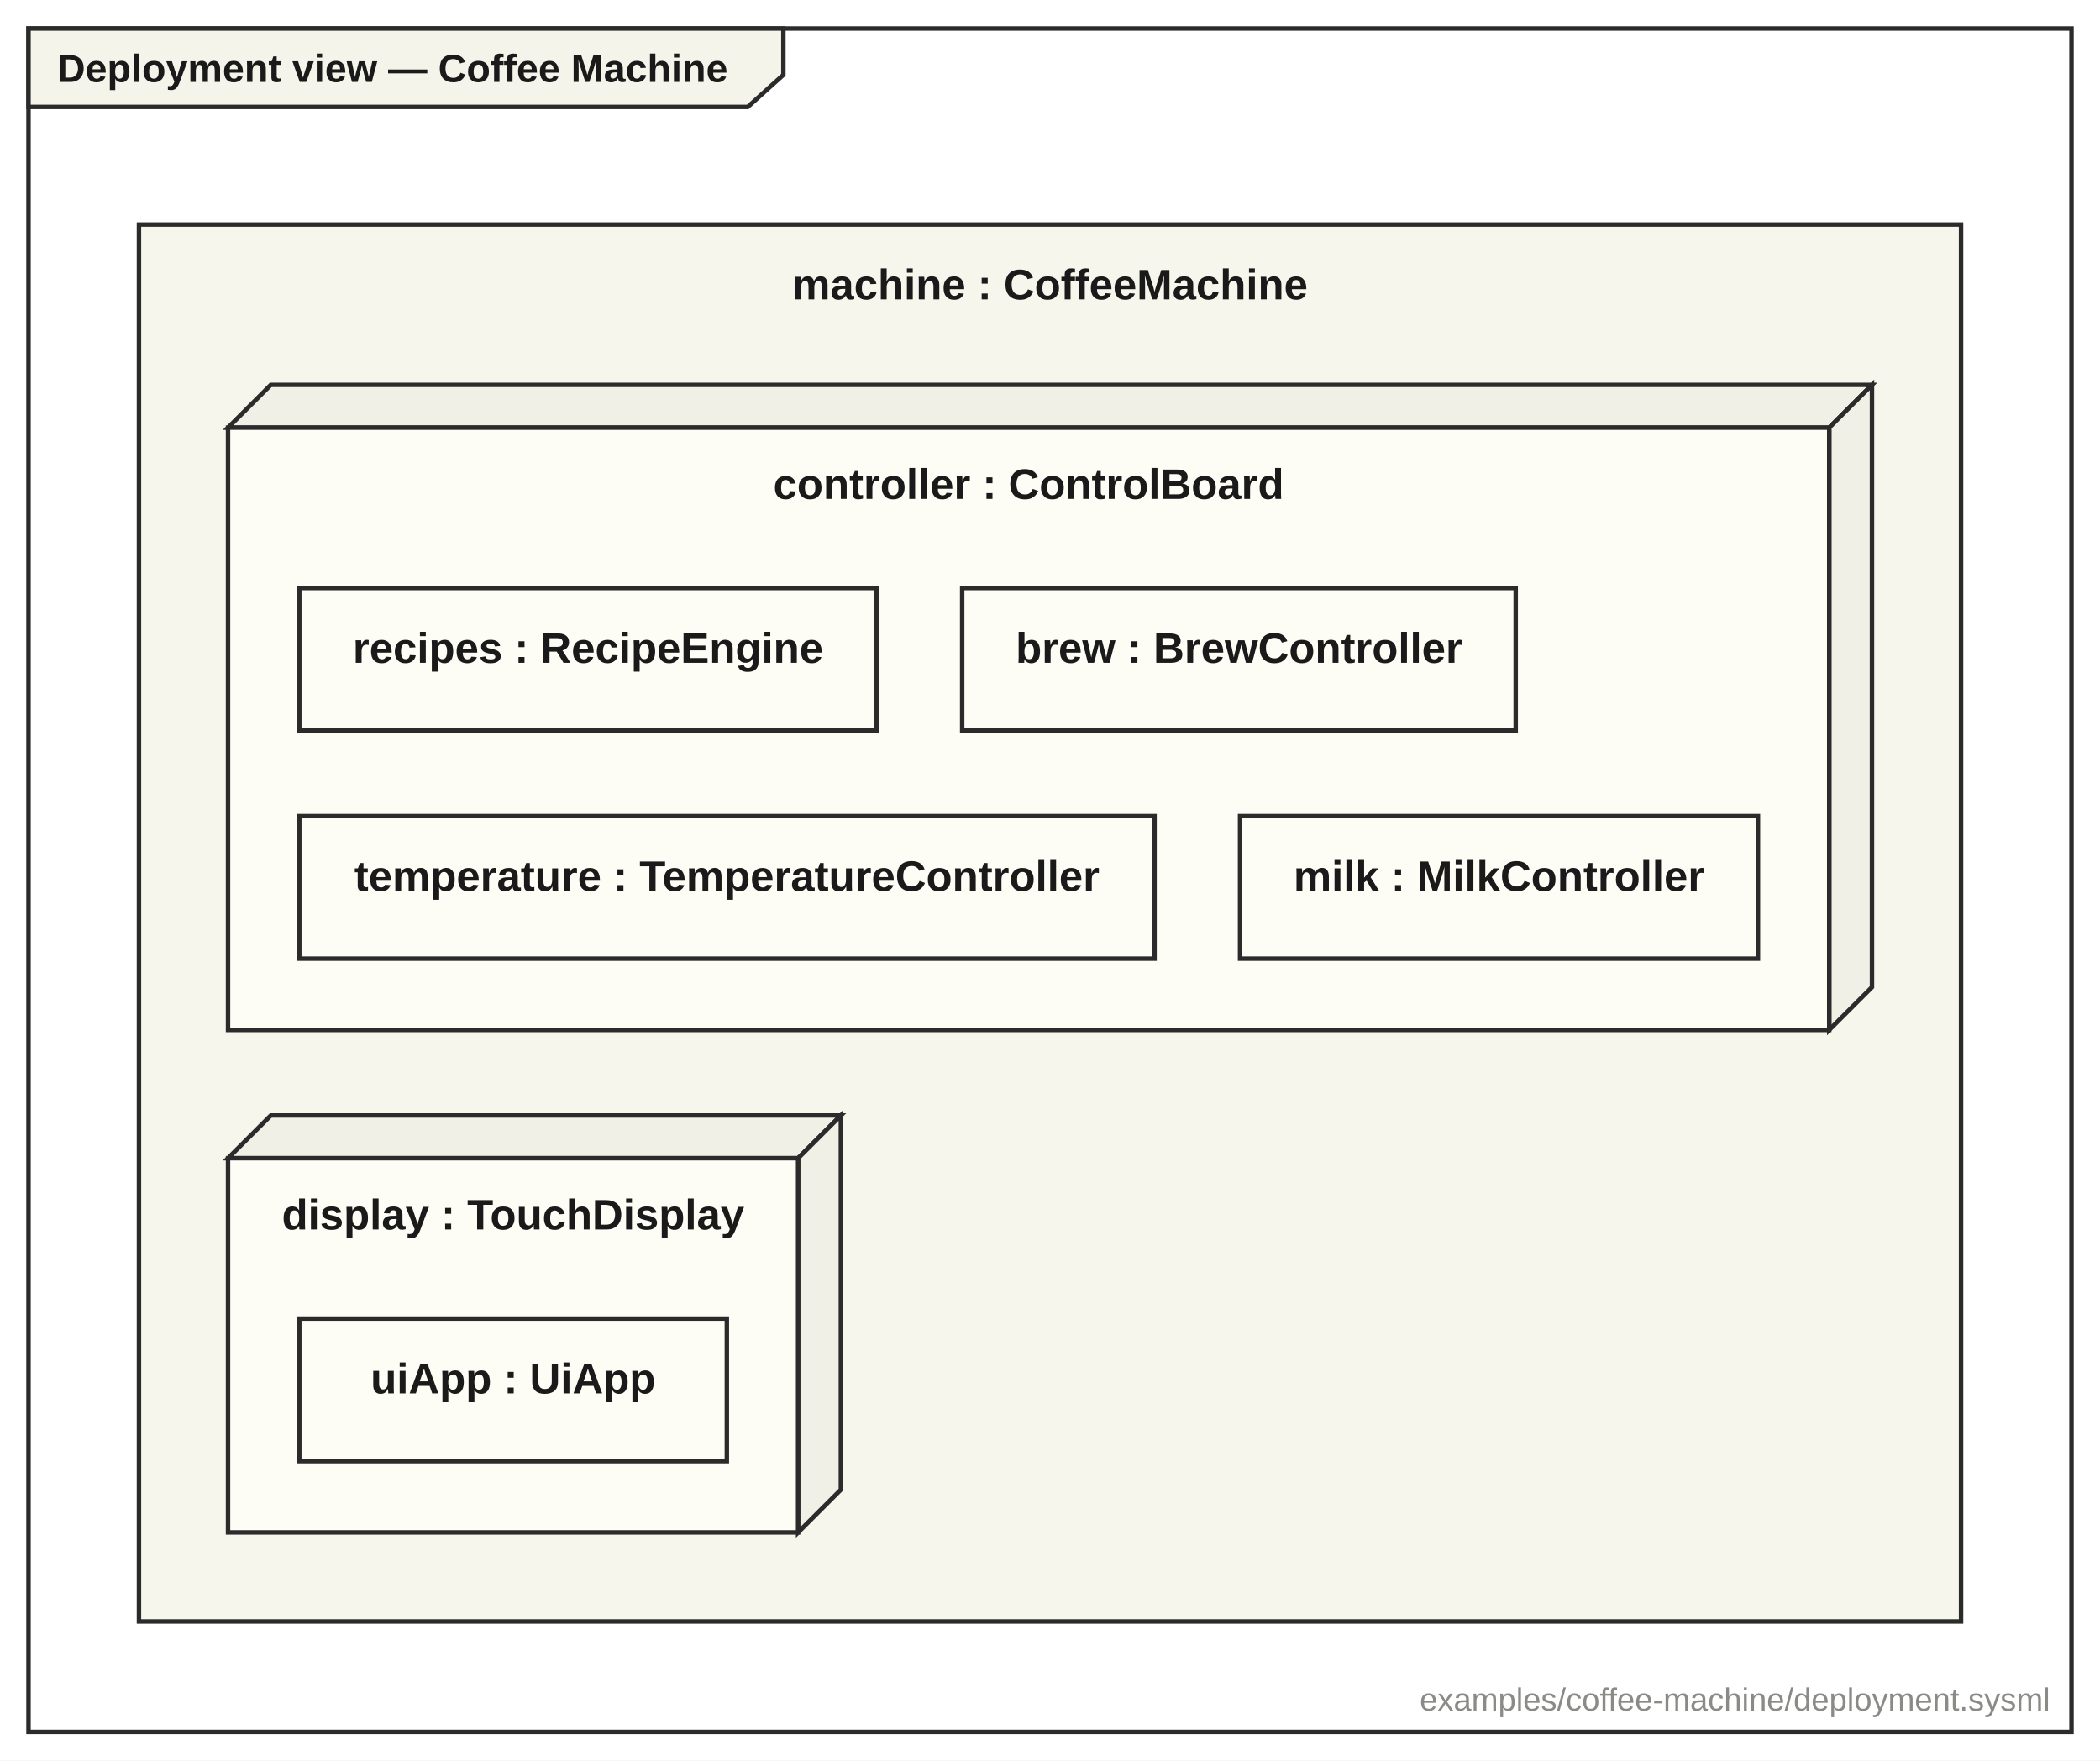
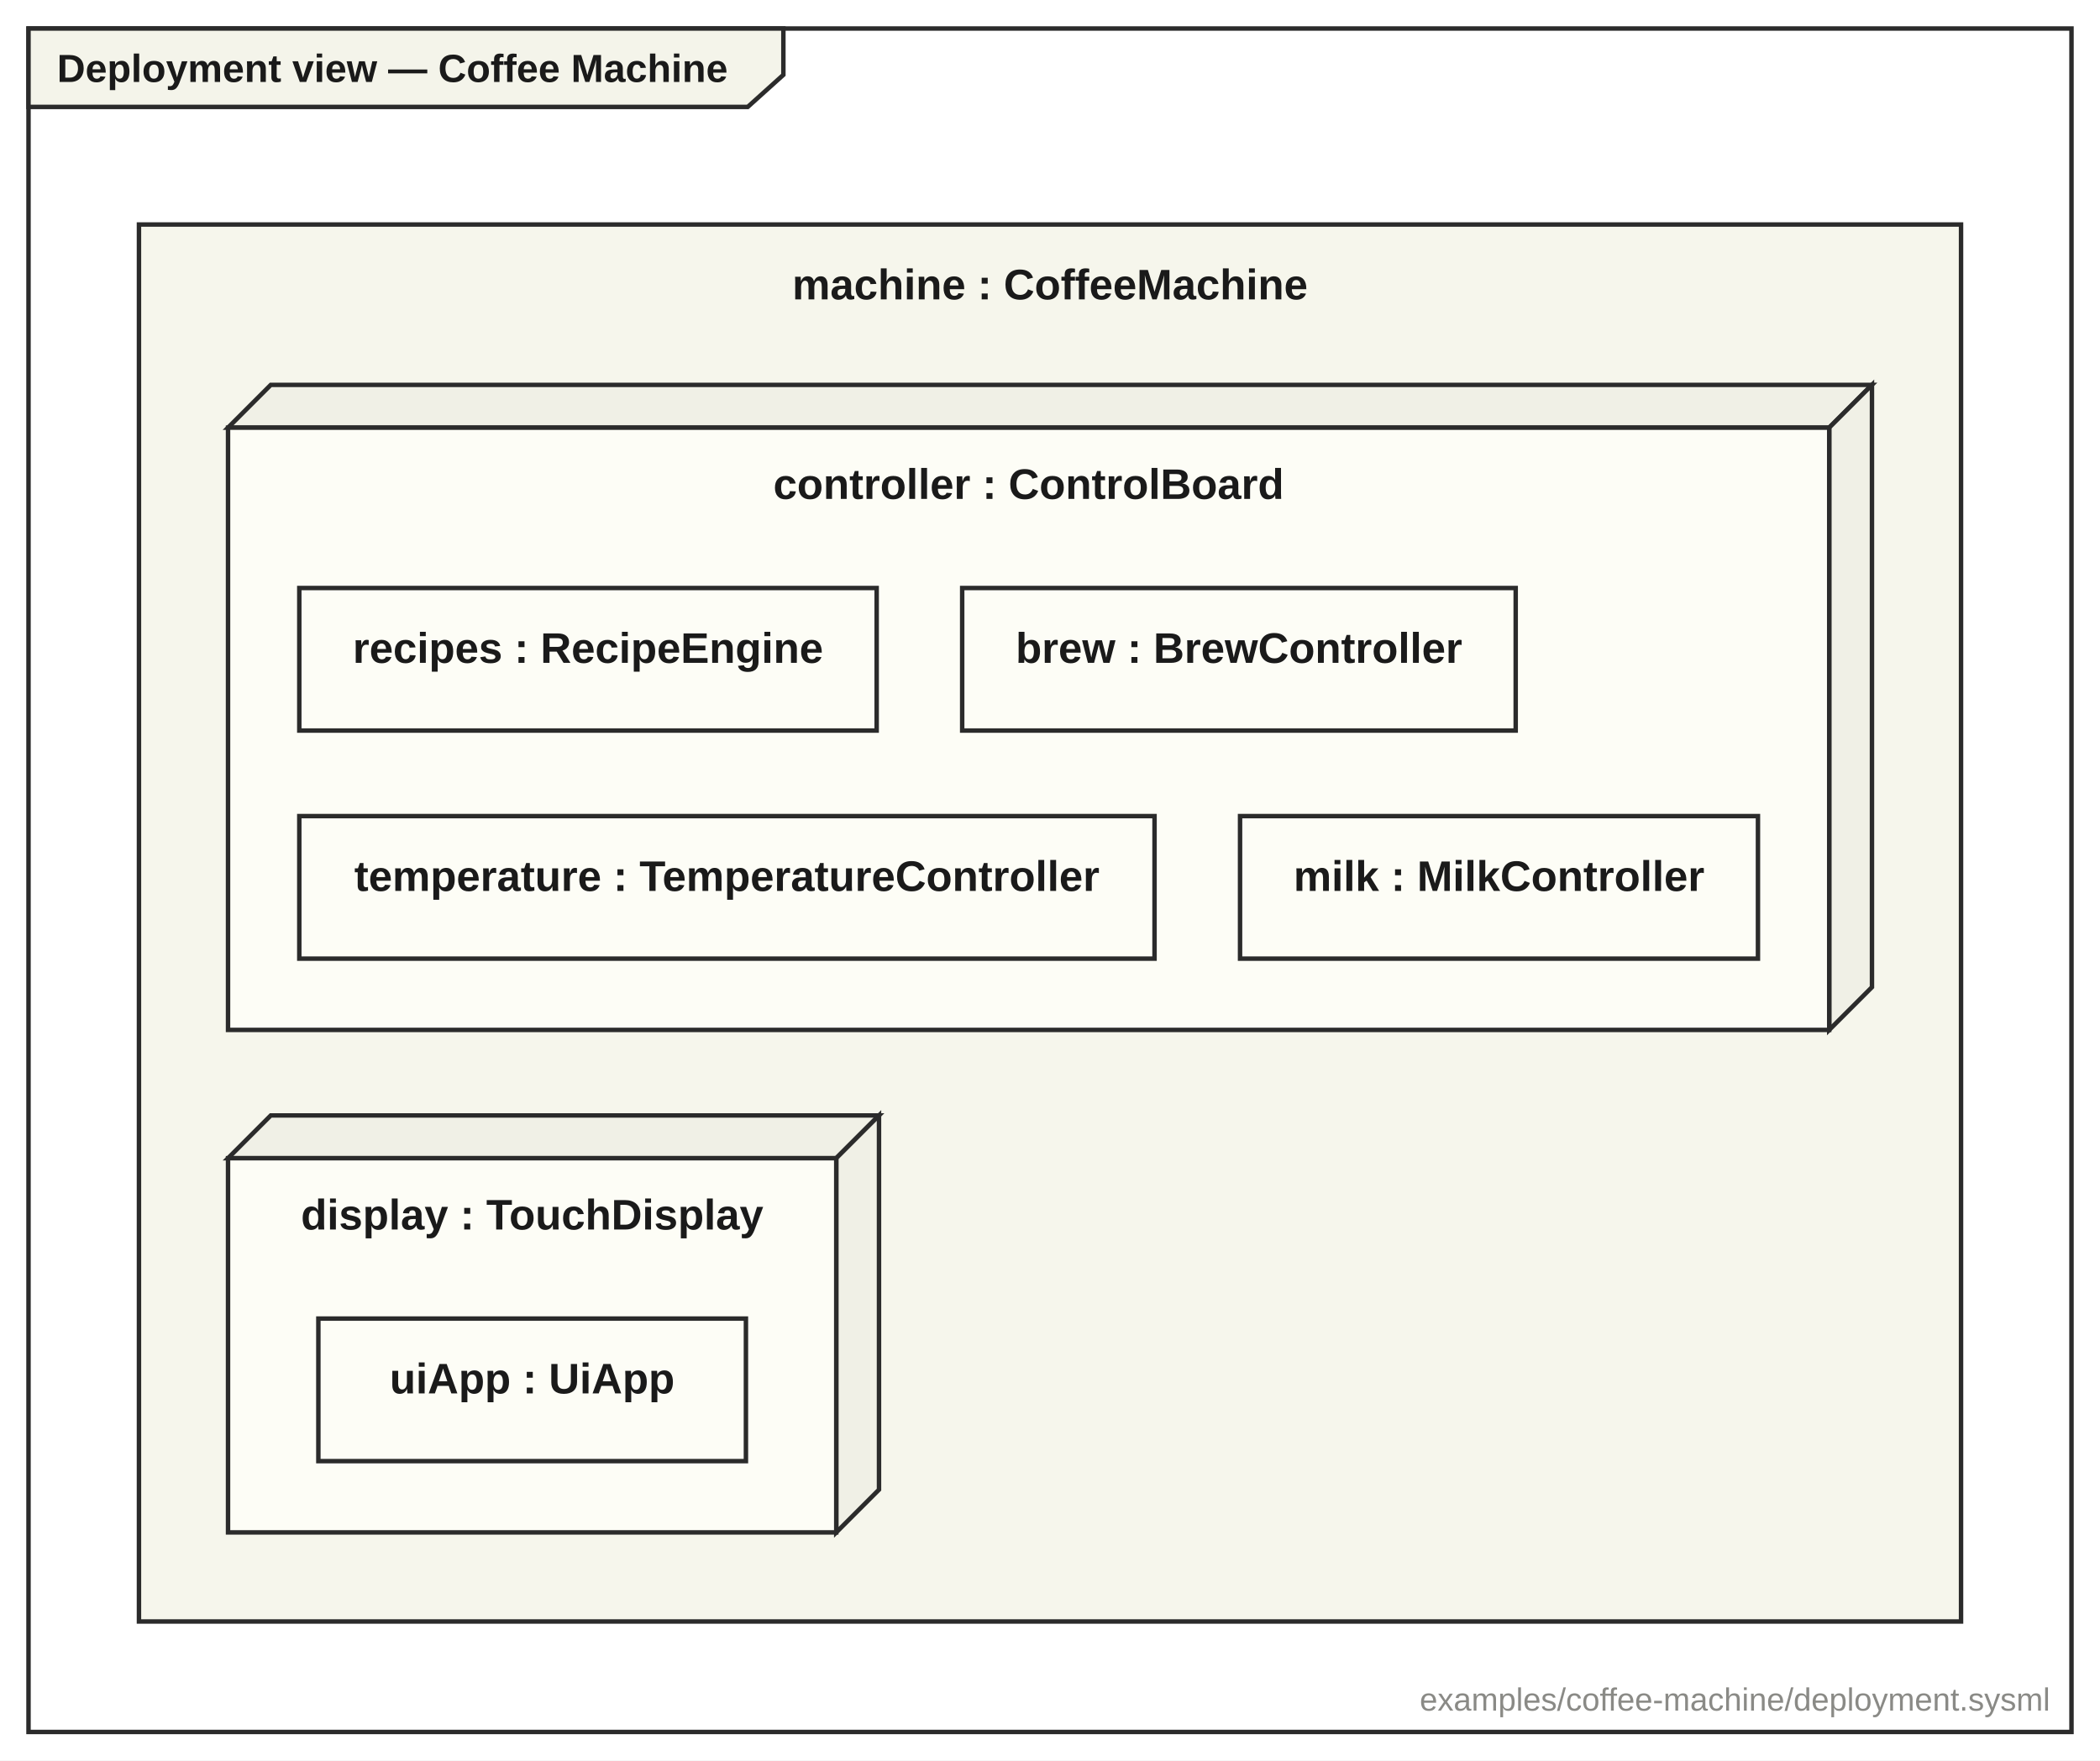
<svg xmlns="http://www.w3.org/2000/svg" width="589.392" height="494" viewBox="0 0 589.392 494" font-family="Arial, Helvetica, Segoe UI, sans-serif">
  <defs>
    <marker id="triangle" markerWidth="14" markerHeight="12" refX="12" refY="5" orient="auto-start-reverse" markerUnits="userSpaceOnUse">
      <path d="M0,0 L12,5 L0,10 z" fill="white" stroke="#2b2b2b" stroke-width="1.25" />
    </marker>
    <marker id="diamond" markerWidth="18" markerHeight="12" refX="15" refY="5" orient="auto-start-reverse" markerUnits="userSpaceOnUse">
      <path d="M1,5 L8,1 L15,5 L8,9 z" fill="#2b2b2b" stroke="#2b2b2b" />
    </marker>
    <marker id="openArrow" markerWidth="12" markerHeight="12" refX="10" refY="5" orient="auto" markerUnits="userSpaceOnUse">
      <path d="M0,0 L10,5 L0,10" fill="none" stroke="#2b2b2b" stroke-width="1.25" />
    </marker>
  </defs>
  <rect x="0" y="0" width="589.392" height="494" fill="white" />
  <rect x="8" y="8" width="573.392" height="478" fill="none" stroke="#2b2b2b" stroke-width="1.25" />
  <path d="M8,8 L8,30 L209.865,30 L219.865,21 L219.865,8 Z" fill="#f4f4ea" stroke="#2b2b2b" stroke-width="1.25" />
  <text x="16" y="23" font-size="11" font-weight="600" fill="#1a1a1a">Deployment view — Coffee Machine</text>
  <text x="575.392" y="480" text-anchor="end" font-size="9" fill="#8a8a86">examples/coffee-machine/deployment.sysml</text>
  <g>
    <rect x="39" y="63" width="511.392" height="392" fill="#f6f6ec" stroke="#2b2b2b" stroke-width="1.25" />
    <text x="294.696" y="84" text-anchor="middle" font-size="12" font-weight="600" fill="#1a1a1a">machine : CoffeeMachine</text>
  </g>
  <g>
    <polygon points="64,120 76,108 525.392,108 513.392,120" fill="#f0f0e6" stroke="#2b2b2b" stroke-width="1.25" />
    <polygon points="513.392,120 525.392,108 525.392,277 513.392,289" fill="#f0f0e6" stroke="#2b2b2b" stroke-width="1.25" />
    <rect x="64" y="120" width="449.392" height="169" fill="#fdfdf6" stroke="#2b2b2b" stroke-width="1.25" />
    <text x="288.696" y="140" text-anchor="middle" font-size="12" font-weight="600" fill="#1a1a1a">controller : ControlBoard</text>
  </g>
  <g>
    <rect x="84" y="165" width="162.048" height="40" fill="#fdfdf6" stroke="#2b2b2b" stroke-width="1.25" />
    <text x="165.024" y="186" text-anchor="middle" font-size="12" font-weight="600" fill="#1a1a1a">recipes : RecipeEngine</text>
  </g>
  <g>
    <rect x="270.048" y="165" width="155.352" height="40" fill="#fdfdf6" stroke="#2b2b2b" stroke-width="1.25" />
    <text x="347.724" y="186" text-anchor="middle" font-size="12" font-weight="600" fill="#1a1a1a">brew : BrewController</text>
  </g>
  <g>
    <rect x="84" y="229" width="240.036" height="40" fill="#fdfdf6" stroke="#2b2b2b" stroke-width="1.25" />
    <text x="204.018" y="250" text-anchor="middle" font-size="12" font-weight="600" fill="#1a1a1a">temperature : TemperatureController</text>
  </g>
  <g>
    <rect x="348.036" y="229" width="145.356" height="40" fill="#fdfdf6" stroke="#2b2b2b" stroke-width="1.25" />
    <text x="420.714" y="250" text-anchor="middle" font-size="12" font-weight="600" fill="#1a1a1a">milk : MilkController</text>
  </g>
  <g>
-     <polygon points="64,325 76,313 236,313 224,325" fill="#f0f0e6" stroke="#2b2b2b" stroke-width="1.25" />
-     <polygon points="224,325 236,313 236,418 224,430" fill="#f0f0e6" stroke="#2b2b2b" stroke-width="1.25" />
-     <rect x="64" y="325" width="160" height="105" fill="#fdfdf6" stroke="#2b2b2b" stroke-width="1.25" />
-     <text x="144" y="345" text-anchor="middle" font-size="12" font-weight="600" fill="#1a1a1a">display : TouchDisplay</text>
+     <polygon points="64,325 76,313 246.704,313 234.704,325" fill="#f0f0e6" stroke="#2b2b2b" stroke-width="1.25" />
+     <polygon points="234.704,325 246.704,313 246.704,418 234.704,430" fill="#f0f0e6" stroke="#2b2b2b" stroke-width="1.25" />
+     <rect x="64" y="325" width="170.704" height="105" fill="#fdfdf6" stroke="#2b2b2b" stroke-width="1.25" />
+     <text x="149.352" y="345" text-anchor="middle" font-size="12" font-weight="600" fill="#1a1a1a">display : TouchDisplay</text>
  </g>
  <g>
-     <rect x="84" y="370" width="120" height="40" fill="#fdfdf6" stroke="#2b2b2b" stroke-width="1.25" />
-     <text x="144" y="391" text-anchor="middle" font-size="12" font-weight="600" fill="#1a1a1a">uiApp : UiApp</text>
+     <rect x="89.352" y="370" width="120" height="40" fill="#fdfdf6" stroke="#2b2b2b" stroke-width="1.25" />
+     <text x="149.352" y="391" text-anchor="middle" font-size="12" font-weight="600" fill="#1a1a1a">uiApp : UiApp</text>
  </g>
</svg>
